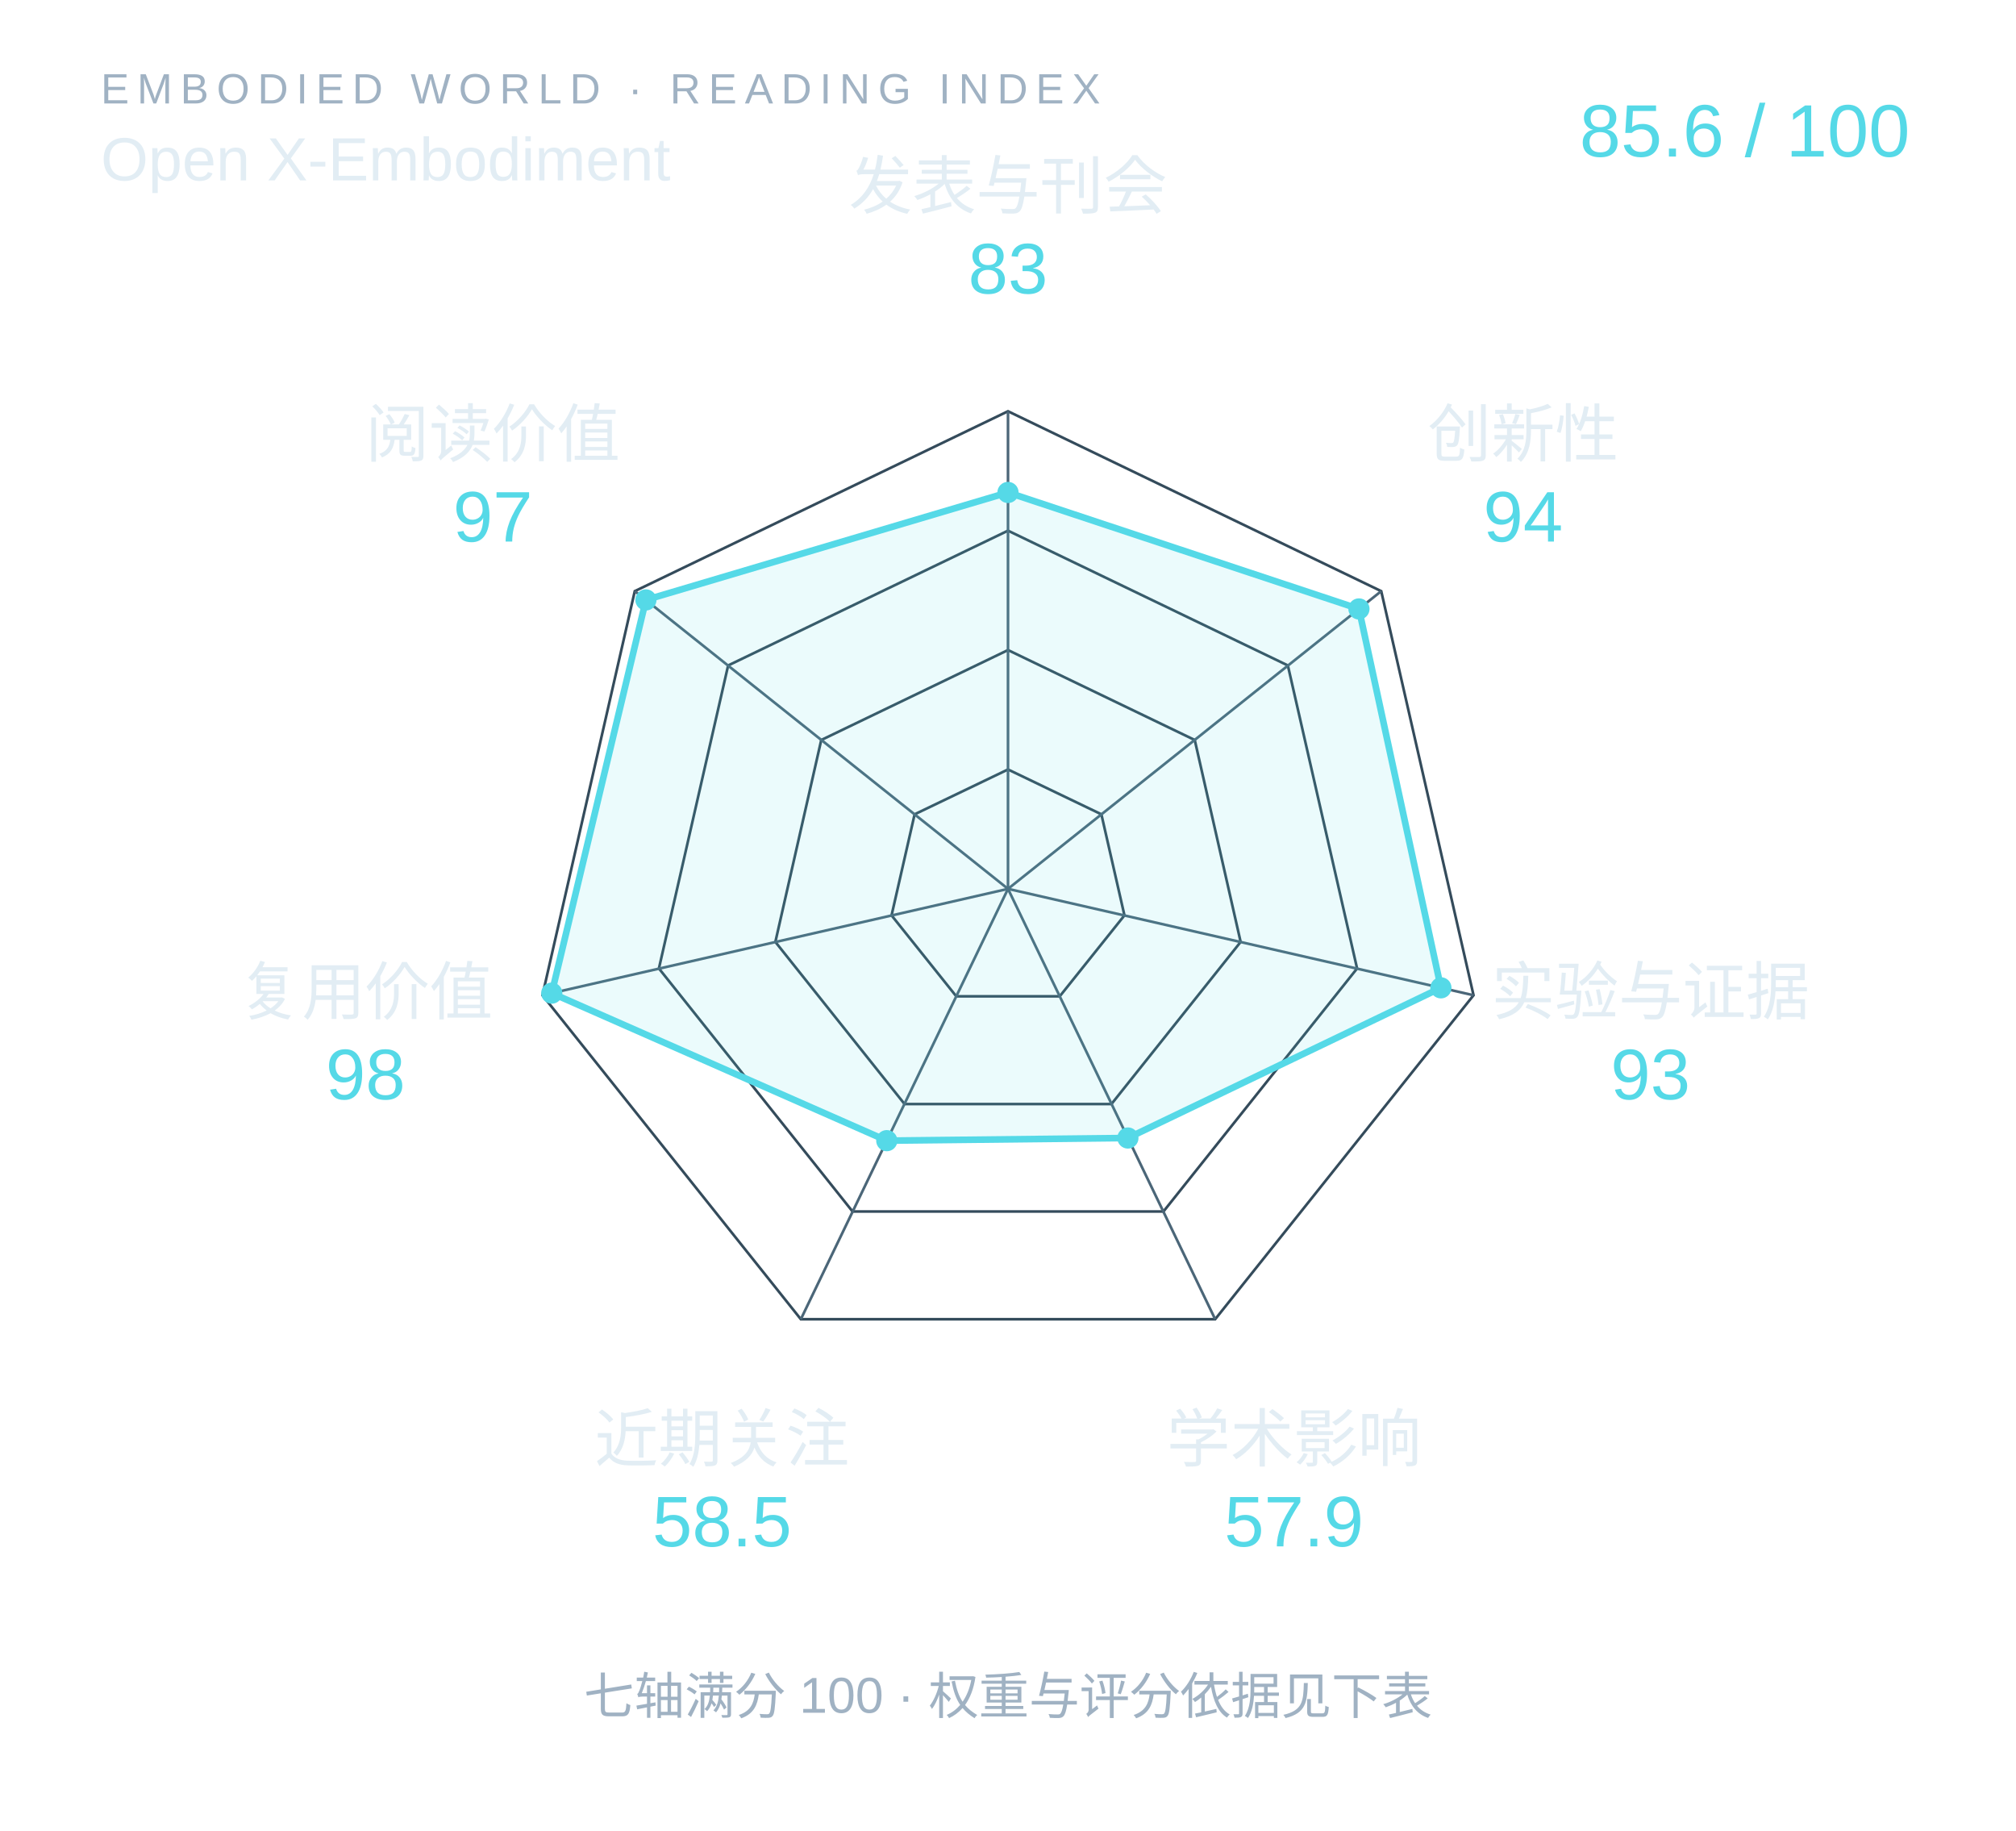
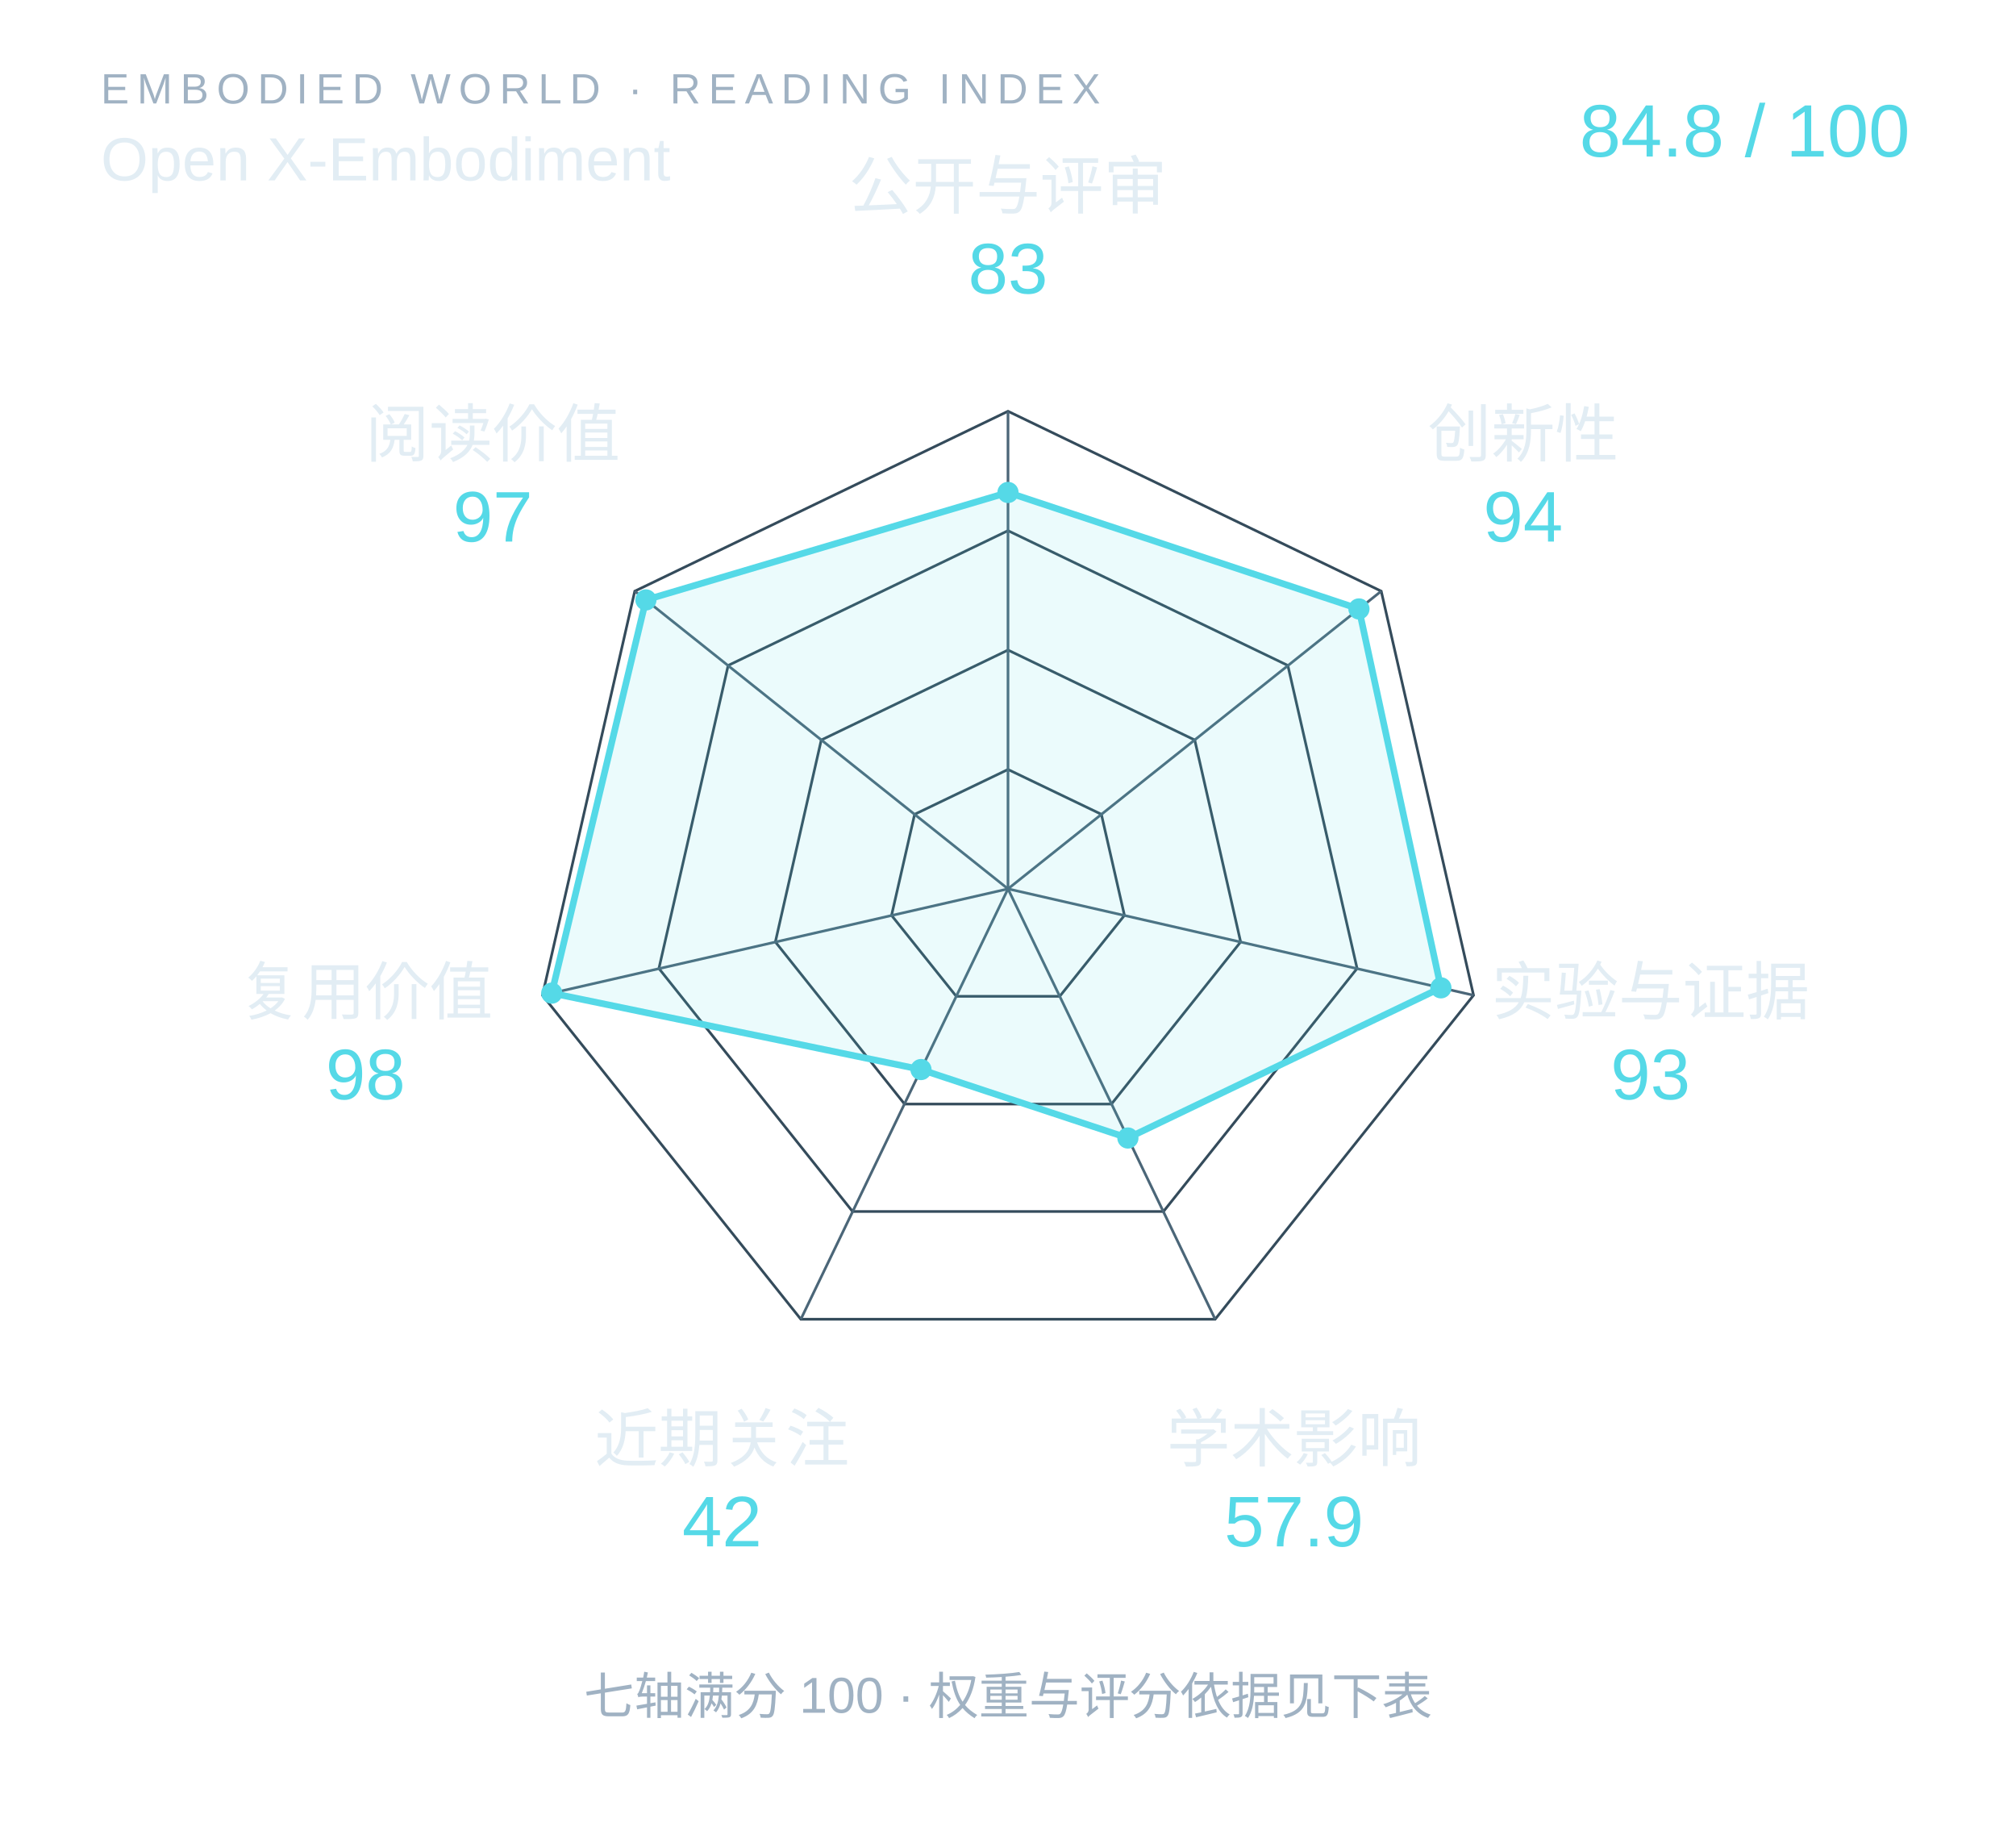
<svg xmlns="http://www.w3.org/2000/svg" width="760" height="690" viewBox="0 0 760 690" role="img">
  <g font-family="Arial, PingFang SC, sans-serif" fill="#e2edf4">
    <text x="38" y="39" font-size="16" letter-spacing="3" fill="#a0b2c3">EMBODIED WORLD · READING INDEX</text>
    <text x="38" y="68" font-size="23">Open X-Embodiment</text>
-     <text x="720" y="59" font-size="28" text-anchor="end" fill="#55d9e7">85.6 / 100</text>
+     <text x="720" y="59" font-size="28" text-anchor="end" fill="#55d9e7">84.8 / 100</text>
    <polygon points="380.0,290.0 415.2,306.9 423.9,345.0 399.5,375.5 360.5,375.5 336.1,345.0 344.8,306.9" fill="none" stroke="#344b5b" stroke-width="1" />
    <polygon points="380.0,245.0 450.4,278.9 467.7,355.0 419.0,416.1 341.0,416.1 292.3,355.0 309.6,278.9" fill="none" stroke="#344b5b" stroke-width="1" />
    <polygon points="380.0,200.0 485.5,250.8 511.6,365.0 438.6,456.6 321.4,456.6 248.4,365.0 274.5,250.8" fill="none" stroke="#344b5b" stroke-width="1" />
    <polygon points="380.0,155.0 520.7,222.8 555.5,375.1 458.1,497.2 301.9,497.2 204.5,375.1 239.3,222.8" fill="none" stroke="#344b5b" stroke-width="1" />
    <line x1="380" y1="335" x2="380.0" y2="155.0" stroke="#4b6678" stroke-width="1" />
    <line x1="380" y1="335" x2="520.7" y2="222.8" stroke="#4b6678" stroke-width="1" />
    <line x1="380" y1="335" x2="555.5" y2="375.1" stroke="#4b6678" stroke-width="1" />
    <line x1="380" y1="335" x2="458.1" y2="497.2" stroke="#4b6678" stroke-width="1" />
    <line x1="380" y1="335" x2="301.9" y2="497.2" stroke="#4b6678" stroke-width="1" />
    <line x1="380" y1="335" x2="204.5" y2="375.1" stroke="#4b6678" stroke-width="1" />
    <line x1="380" y1="335" x2="239.3" y2="222.8" stroke="#4b6678" stroke-width="1" />
-     <polygon points="380.0,185.6 512.3,229.5 543.2,372.3 425.2,428.9 334.3,429.9 208.0,374.3 243.5,226.1" fill="#55d9e7" fill-opacity=".12" stroke="#55d9e7" stroke-width="2.5" stroke-linejoin="round" />
-     <text x="380.0" y="78.6" font-size="24" text-anchor="middle">发表与刊会</text>
+     <polygon points="380.0,185.6 512.3,229.5 543.2,372.3 425.2,428.9 347.2,403.1 208.0,374.3 243.5,226.1" fill="#55d9e7" fill-opacity=".12" stroke="#55d9e7" stroke-width="2.5" stroke-linejoin="round" />
+     <text x="380.0" y="78.6" font-size="24" text-anchor="middle">公开与评审</text>
    <text x="380.0" y="110.6" font-size="27" fill="#55d9e7" text-anchor="middle">83</text>
    <circle cx="380.0" cy="185.6" r="4" fill="#55d9e7" />
    <text x="574.2" y="172.1" font-size="24" text-anchor="middle">创新性</text>
    <text x="574.2" y="204.1" font-size="27" fill="#55d9e7" text-anchor="middle">94</text>
    <circle cx="512.3" cy="229.5" r="4" fill="#55d9e7" />
    <text x="622.2" y="382.3" font-size="24" text-anchor="middle">实验与证据</text>
    <text x="622.2" y="414.3" font-size="27" fill="#55d9e7" text-anchor="middle">93</text>
    <circle cx="543.2" cy="372.3" r="4" fill="#55d9e7" />
    <text x="487.8" y="550.8" font-size="24" text-anchor="middle">学术影响</text>
    <text x="487.8" y="582.8" font-size="27" fill="#55d9e7" text-anchor="middle">57.9</text>
    <circle cx="425.2" cy="428.9" r="4" fill="#55d9e7" />
    <text x="272.2" y="550.8" font-size="24" text-anchor="middle">近期关注</text>
-     <text x="272.2" y="582.8" font-size="27" fill="#55d9e7" text-anchor="middle">58.5</text>
-     <circle cx="334.3" cy="429.9" r="4" fill="#55d9e7" />
+     <text x="272.2" y="582.8" font-size="27" fill="#55d9e7" text-anchor="middle">42</text>
+     <circle cx="347.2" cy="403.1" r="4" fill="#55d9e7" />
    <text x="137.8" y="382.3" font-size="24" text-anchor="middle">复用价值</text>
    <text x="137.8" y="414.3" font-size="27" fill="#55d9e7" text-anchor="middle">98</text>
    <circle cx="208.0" cy="374.3" r="4" fill="#55d9e7" />
    <text x="185.8" y="172.1" font-size="24" text-anchor="middle">阅读价值</text>
    <text x="185.8" y="204.1" font-size="27" fill="#55d9e7" text-anchor="middle">97</text>
    <circle cx="243.5" cy="226.1" r="4" fill="#55d9e7" />
    <text x="380" y="646" font-size="19" text-anchor="middle" fill="#a0b2c3">七轴满分 100 · 权重与评分依据见下表</text>
  </g>
</svg>
